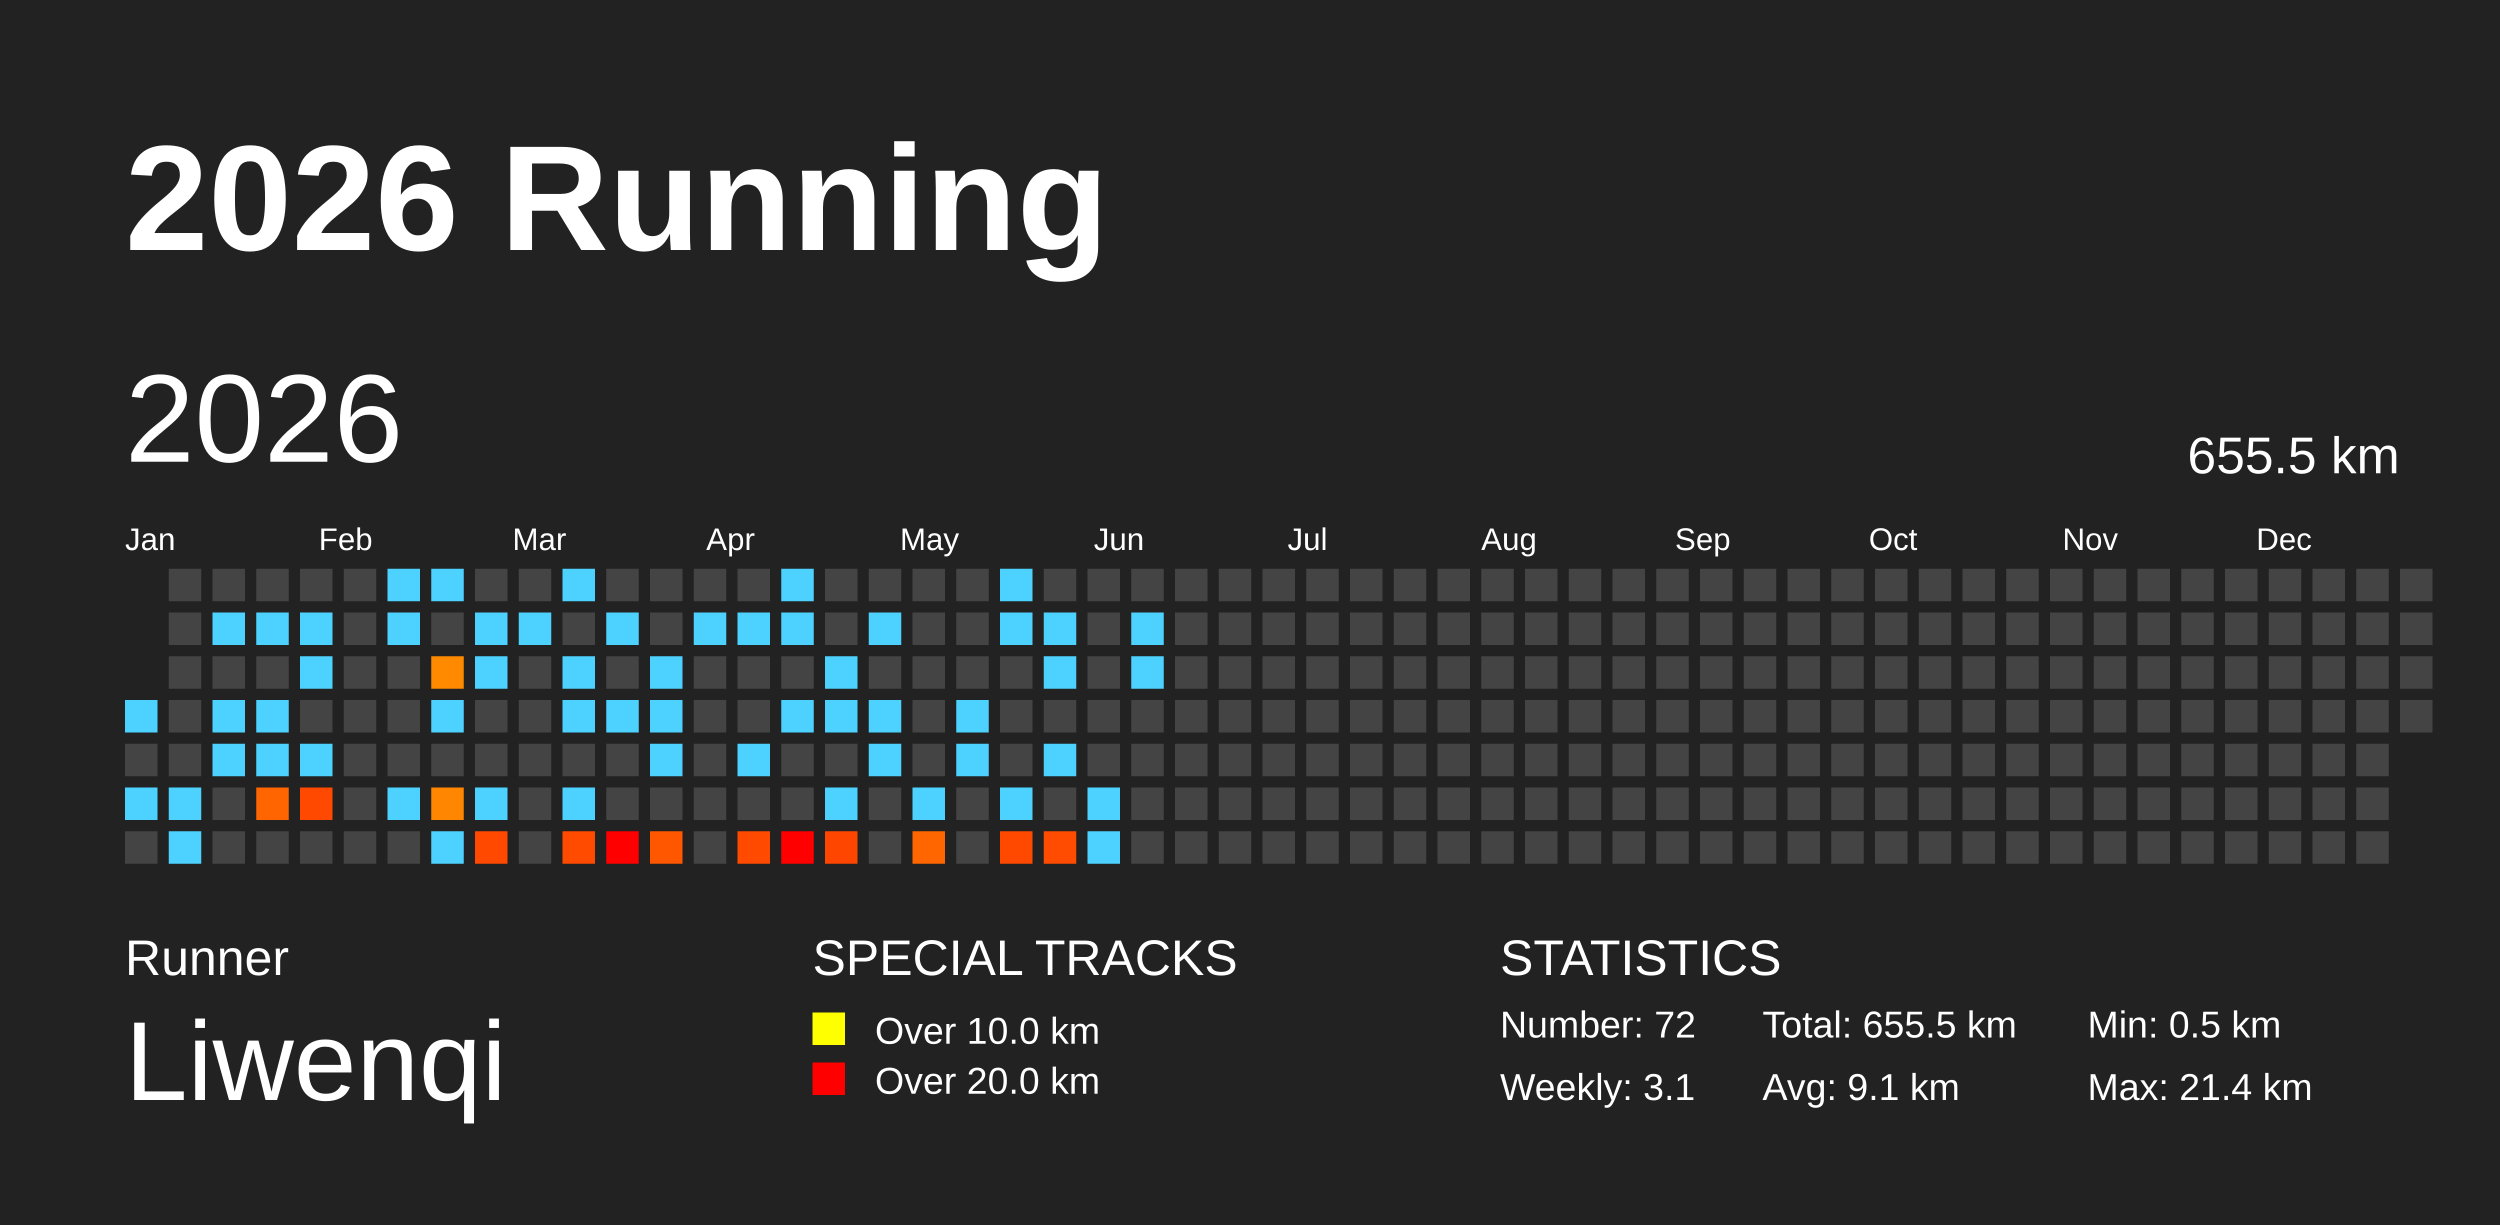
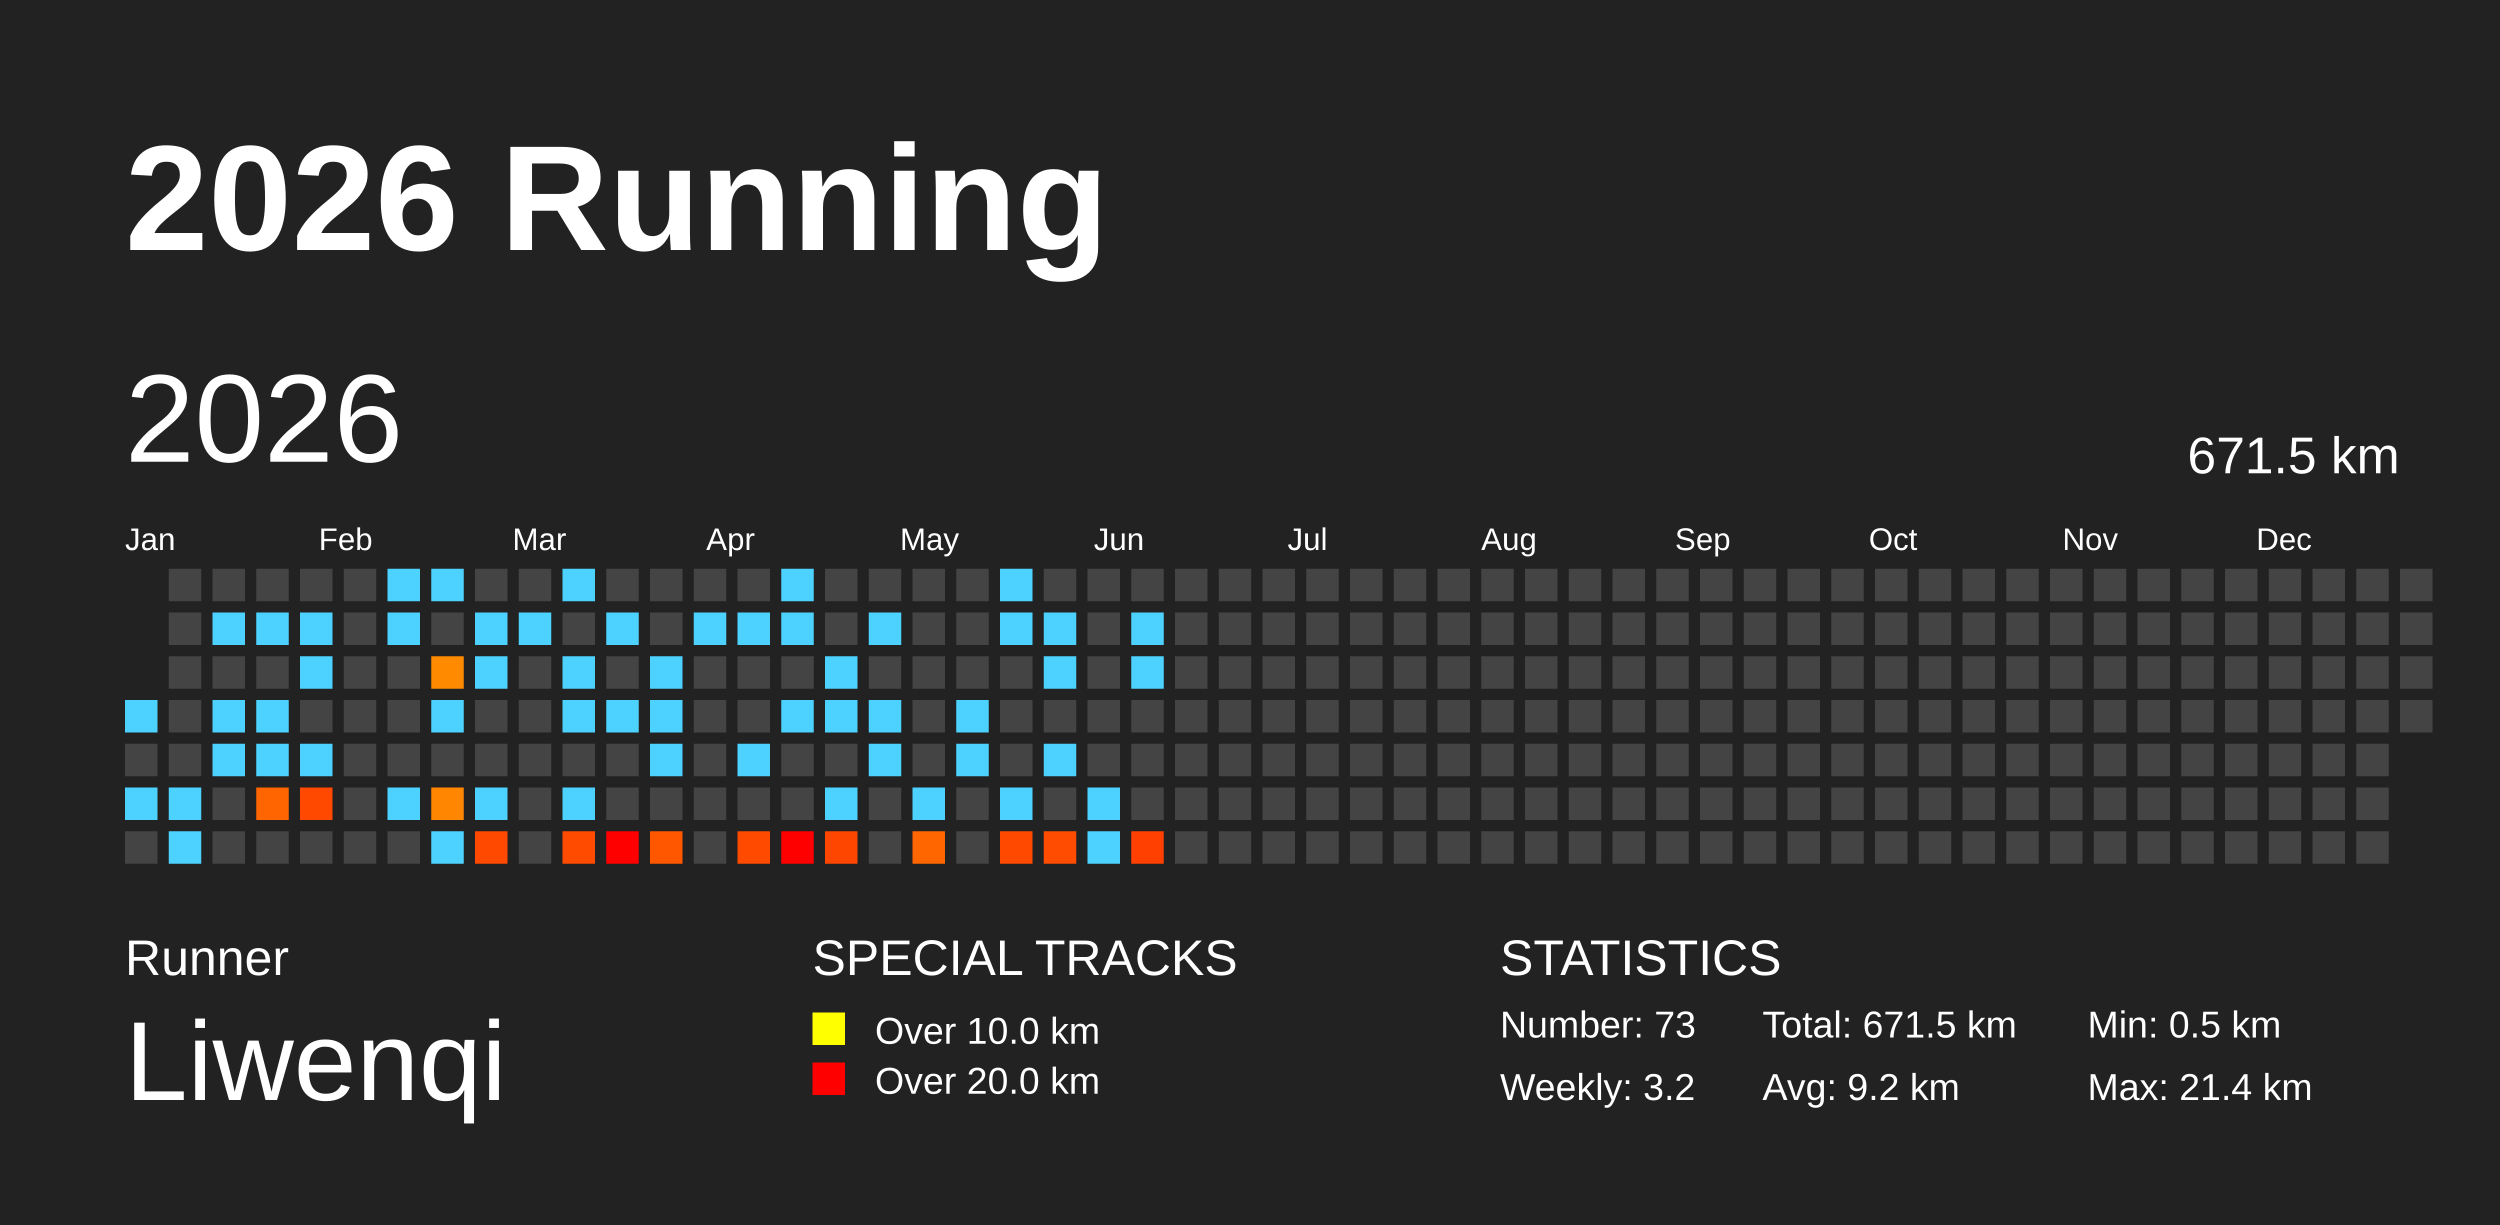
<svg xmlns="http://www.w3.org/2000/svg" baseProfile="full" height="98mm" version="1.1" viewBox="0,0,200,98" width="200mm">
  <defs />
  <rect fill="#222222" height="98" width="200" x="0" y="0" />
  <text fill="#FFFFFF" style="font-size:12px; font-family:Arial; font-weight:bold;" x="10" y="20">2026 Running</text>
  <text fill="#FFFFFF" style="font-size:4px; font-family:Arial" x="10" y="78">Runner</text>
  <text fill="#FFFFFF" style="font-size:9px; font-family:Arial" x="10" y="88">Liwenqi</text>
  <text fill="#FFFFFF" style="font-size:4px; font-family:Arial" x="65" y="78">SPECIAL TRACKS</text>
  <rect fill="yellow" height="2.6" width="2.6" x="65" y="81" />
  <text fill="#FFFFFF" style="font-size:3px; font-family:Arial" x="70" y="83.5">Over 10.0 km</text>
  <rect fill="red" height="2.6" width="2.6" x="65" y="85" />
  <text fill="#FFFFFF" style="font-size:3px; font-family:Arial" x="70" y="87.5">Over 20.0 km</text>
  <text fill="#FFFFFF" style="font-size:4px; font-family:Arial" x="120" y="78">STATISTICS</text>
-   <text fill="#FFFFFF" style="font-size:3px; font-family:Arial" x="120" y="83">Number: 72</text>
-   <text fill="#FFFFFF" style="font-size:3px; font-family:Arial" x="120" y="88">Weekly: 3.1</text>
-   <text fill="#FFFFFF" style="font-size:3px; font-family:Arial" x="141" y="83">Total: 655.5 km</text>
-   <text fill="#FFFFFF" style="font-size:3px; font-family:Arial" x="141" y="88">Avg: 9.1 km</text>
+   <text fill="#FFFFFF" style="font-size:3px; font-family:Arial" x="120" y="83">Number: 73</text>
+   <text fill="#FFFFFF" style="font-size:3px; font-family:Arial" x="120" y="88">Weekly: 3.2</text>
+   <text fill="#FFFFFF" style="font-size:3px; font-family:Arial" x="141" y="83">Total: 671.5 km</text>
+   <text fill="#FFFFFF" style="font-size:3px; font-family:Arial" x="141" y="88">Avg: 9.2 km</text>
  <text fill="#FFFFFF" style="font-size:3px; font-family:Arial" x="167" y="83">Min: 0.5 km</text>
  <text fill="#FFFFFF" style="font-size:3px; font-family:Arial" x="167" y="88">Max: 21.4 km</text>
  <text dominant-baseline="hanging" fill="#FFFFFF" style="font-size:10.0px; font-family:Arial;" x="10" y="30">2026</text>
-   <text dominant-baseline="hanging" fill="#FFFFFF" style="font-size:4.125px; font-family:Arial;" x="175" y="35">655.5 km</text>
+   <text dominant-baseline="hanging" fill="#FFFFFF" style="font-size:4.125px; font-family:Arial;" x="175" y="35">671.5 km</text>
  <text fill="#FFFFFF" style="font-size:2.5px; font-family:Arial" x="10.0" y="44">Jan</text>
  <text fill="#FFFFFF" style="font-size:2.5px; font-family:Arial" x="25.5" y="44">Feb</text>
  <text fill="#FFFFFF" style="font-size:2.5px; font-family:Arial" x="41.0" y="44">Mar</text>
  <text fill="#FFFFFF" style="font-size:2.5px; font-family:Arial" x="56.5" y="44">Apr</text>
  <text fill="#FFFFFF" style="font-size:2.5px; font-family:Arial" x="72.0" y="44">May</text>
  <text fill="#FFFFFF" style="font-size:2.5px; font-family:Arial" x="87.5" y="44">Jun</text>
  <text fill="#FFFFFF" style="font-size:2.5px; font-family:Arial" x="103.0" y="44">Jul</text>
  <text fill="#FFFFFF" style="font-size:2.5px; font-family:Arial" x="118.5" y="44">Aug</text>
  <text fill="#FFFFFF" style="font-size:2.5px; font-family:Arial" x="134.0" y="44">Sep</text>
  <text fill="#FFFFFF" style="font-size:2.5px; font-family:Arial" x="149.5" y="44">Oct</text>
  <text fill="#FFFFFF" style="font-size:2.5px; font-family:Arial" x="165.0" y="44">Nov</text>
  <text fill="#FFFFFF" style="font-size:2.5px; font-family:Arial" x="180.5" y="44">Dec</text>
  <rect fill="#4dd2ff" height="2.6" width="2.6" x="10.0" y="56.0" />
  <rect fill="#444444" height="2.6" width="2.6" x="10.0" y="59.5" />
  <rect fill="#4dd2ff" height="2.6" width="2.6" x="10.0" y="63.0" />
  <rect fill="#444444" height="2.6" width="2.6" x="10.0" y="66.5" />
  <rect fill="#444444" height="2.6" width="2.6" x="13.5" y="45.5" />
  <rect fill="#444444" height="2.6" width="2.6" x="13.5" y="49.0" />
  <rect fill="#444444" height="2.6" width="2.6" x="13.5" y="52.5" />
  <rect fill="#444444" height="2.6" width="2.6" x="13.5" y="56.0" />
  <rect fill="#444444" height="2.6" width="2.6" x="13.5" y="59.5" />
  <rect fill="#4dd2ff" height="2.6" width="2.6" x="13.5" y="63.0" />
  <rect fill="#4dd2ff" height="2.6" width="2.6" x="13.5" y="66.5" />
  <rect fill="#444444" height="2.6" width="2.6" x="17.0" y="45.5" />
  <rect fill="#4dd2ff" height="2.6" width="2.6" x="17.0" y="49.0" />
  <rect fill="#444444" height="2.6" width="2.6" x="17.0" y="52.5" />
  <rect fill="#4dd2ff" height="2.6" width="2.6" x="17.0" y="56.0" />
  <rect fill="#4dd2ff" height="2.6" width="2.6" x="17.0" y="59.5" />
  <rect fill="#444444" height="2.6" width="2.6" x="17.0" y="63.0" />
  <rect fill="#444444" height="2.6" width="2.6" x="17.0" y="66.5" />
  <rect fill="#444444" height="2.6" width="2.6" x="20.5" y="45.5" />
  <rect fill="#4dd2ff" height="2.6" width="2.6" x="20.5" y="49.0" />
  <rect fill="#444444" height="2.6" width="2.6" x="20.5" y="52.5" />
  <rect fill="#4dd2ff" height="2.6" width="2.6" x="20.5" y="56.0" />
  <rect fill="#4dd2ff" height="2.6" width="2.6" x="20.5" y="59.5" />
  <rect fill="#ff6500" height="2.6" width="2.6" x="20.5" y="63.0" />
  <rect fill="#444444" height="2.6" width="2.6" x="20.5" y="66.5" />
  <rect fill="#444444" height="2.6" width="2.6" x="24.0" y="45.5" />
  <rect fill="#4dd2ff" height="2.6" width="2.6" x="24.0" y="49.0" />
  <rect fill="#4dd2ff" height="2.6" width="2.6" x="24.0" y="52.5" />
  <rect fill="#444444" height="2.6" width="2.6" x="24.0" y="56.0" />
  <rect fill="#4dd2ff" height="2.6" width="2.6" x="24.0" y="59.5" />
  <rect fill="#ff4800" height="2.6" width="2.6" x="24.0" y="63.0" />
  <rect fill="#444444" height="2.6" width="2.6" x="24.0" y="66.5" />
  <rect fill="#444444" height="2.6" width="2.6" x="27.5" y="45.5" />
  <rect fill="#444444" height="2.6" width="2.6" x="27.5" y="49.0" />
  <rect fill="#444444" height="2.6" width="2.6" x="27.5" y="52.5" />
  <rect fill="#444444" height="2.6" width="2.6" x="27.5" y="56.0" />
  <rect fill="#444444" height="2.6" width="2.6" x="27.5" y="59.5" />
  <rect fill="#444444" height="2.6" width="2.6" x="27.5" y="63.0" />
  <rect fill="#444444" height="2.6" width="2.6" x="27.5" y="66.5" />
  <rect fill="#4dd2ff" height="2.6" width="2.6" x="31.0" y="45.5" />
  <rect fill="#4dd2ff" height="2.6" width="2.6" x="31.0" y="49.0" />
  <rect fill="#444444" height="2.6" width="2.6" x="31.0" y="52.5" />
  <rect fill="#444444" height="2.6" width="2.6" x="31.0" y="56.0" />
  <rect fill="#444444" height="2.6" width="2.6" x="31.0" y="59.5" />
  <rect fill="#4dd2ff" height="2.6" width="2.6" x="31.0" y="63.0" />
  <rect fill="#444444" height="2.6" width="2.6" x="31.0" y="66.5" />
  <rect fill="#4dd2ff" height="2.6" width="2.6" x="34.5" y="45.5" />
  <rect fill="#444444" height="2.6" width="2.6" x="34.5" y="49.0" />
  <rect fill="#ff8a00" height="2.6" width="2.6" x="34.5" y="52.5" />
  <rect fill="#4dd2ff" height="2.6" width="2.6" x="34.5" y="56.0" />
  <rect fill="#444444" height="2.6" width="2.6" x="34.5" y="59.5" />
  <rect fill="#ff8600" height="2.6" width="2.6" x="34.5" y="63.0" />
  <rect fill="#4dd2ff" height="2.6" width="2.6" x="34.5" y="66.5" />
  <rect fill="#444444" height="2.6" width="2.6" x="38.0" y="45.5" />
  <rect fill="#4dd2ff" height="2.6" width="2.6" x="38.0" y="49.0" />
  <rect fill="#4dd2ff" height="2.6" width="2.6" x="38.0" y="52.5" />
  <rect fill="#444444" height="2.6" width="2.6" x="38.0" y="56.0" />
  <rect fill="#444444" height="2.6" width="2.6" x="38.0" y="59.5" />
  <rect fill="#4dd2ff" height="2.6" width="2.6" x="38.0" y="63.0" />
  <rect fill="#ff4800" height="2.6" width="2.6" x="38.0" y="66.5" />
  <rect fill="#444444" height="2.6" width="2.6" x="41.5" y="45.5" />
  <rect fill="#4dd2ff" height="2.6" width="2.6" x="41.5" y="49.0" />
  <rect fill="#444444" height="2.6" width="2.6" x="41.5" y="52.5" />
  <rect fill="#444444" height="2.6" width="2.6" x="41.5" y="56.0" />
  <rect fill="#444444" height="2.6" width="2.6" x="41.5" y="59.5" />
  <rect fill="#444444" height="2.6" width="2.6" x="41.5" y="63.0" />
  <rect fill="#444444" height="2.6" width="2.6" x="41.5" y="66.5" />
  <rect fill="#4dd2ff" height="2.6" width="2.6" x="45.0" y="45.5" />
  <rect fill="#444444" height="2.6" width="2.6" x="45.0" y="49.0" />
  <rect fill="#4dd2ff" height="2.6" width="2.6" x="45.0" y="52.5" />
  <rect fill="#4dd2ff" height="2.6" width="2.6" x="45.0" y="56.0" />
  <rect fill="#444444" height="2.6" width="2.6" x="45.0" y="59.5" />
  <rect fill="#4dd2ff" height="2.6" width="2.6" x="45.0" y="63.0" />
  <rect fill="#ff4b00" height="2.6" width="2.6" x="45.0" y="66.5" />
  <rect fill="#444444" height="2.6" width="2.6" x="48.5" y="45.5" />
  <rect fill="#4dd2ff" height="2.6" width="2.6" x="48.5" y="49.0" />
  <rect fill="#444444" height="2.6" width="2.6" x="48.5" y="52.5" />
  <rect fill="#4dd2ff" height="2.6" width="2.6" x="48.5" y="56.0" />
  <rect fill="#444444" height="2.6" width="2.6" x="48.5" y="59.5" />
  <rect fill="#444444" height="2.6" width="2.6" x="48.5" y="63.0" />
  <rect fill="red" height="2.6" width="2.6" x="48.5" y="66.5" />
  <rect fill="#444444" height="2.6" width="2.6" x="52.0" y="45.5" />
  <rect fill="#444444" height="2.6" width="2.6" x="52.0" y="49.0" />
  <rect fill="#4dd2ff" height="2.6" width="2.6" x="52.0" y="52.5" />
  <rect fill="#4dd2ff" height="2.6" width="2.6" x="52.0" y="56.0" />
  <rect fill="#4dd2ff" height="2.6" width="2.6" x="52.0" y="59.5" />
  <rect fill="#444444" height="2.6" width="2.6" x="52.0" y="63.0" />
  <rect fill="#ff5700" height="2.6" width="2.6" x="52.0" y="66.5" />
  <rect fill="#444444" height="2.6" width="2.6" x="55.5" y="45.5" />
  <rect fill="#4dd2ff" height="2.6" width="2.6" x="55.5" y="49.0" />
  <rect fill="#444444" height="2.6" width="2.6" x="55.5" y="52.5" />
  <rect fill="#444444" height="2.6" width="2.6" x="55.5" y="56.0" />
  <rect fill="#444444" height="2.6" width="2.6" x="55.5" y="59.5" />
  <rect fill="#444444" height="2.6" width="2.6" x="55.5" y="63.0" />
  <rect fill="#444444" height="2.6" width="2.6" x="55.5" y="66.5" />
  <rect fill="#444444" height="2.6" width="2.6" x="59.0" y="45.5" />
  <rect fill="#4dd2ff" height="2.6" width="2.6" x="59.0" y="49.0" />
  <rect fill="#444444" height="2.6" width="2.6" x="59.0" y="52.5" />
  <rect fill="#444444" height="2.6" width="2.6" x="59.0" y="56.0" />
  <rect fill="#4dd2ff" height="2.6" width="2.6" x="59.0" y="59.5" />
  <rect fill="#444444" height="2.6" width="2.6" x="59.0" y="63.0" />
  <rect fill="#ff4a00" height="2.6" width="2.6" x="59.0" y="66.5" />
  <rect fill="#4dd2ff" height="2.6" width="2.6" x="62.5" y="45.5" />
  <rect fill="#4dd2ff" height="2.6" width="2.6" x="62.5" y="49.0" />
  <rect fill="#444444" height="2.6" width="2.6" x="62.5" y="52.5" />
  <rect fill="#4dd2ff" height="2.6" width="2.6" x="62.5" y="56.0" />
  <rect fill="#444444" height="2.6" width="2.6" x="62.5" y="59.5" />
  <rect fill="#444444" height="2.6" width="2.6" x="62.5" y="63.0" />
  <rect fill="red" height="2.6" width="2.6" x="62.5" y="66.5" />
  <rect fill="#444444" height="2.6" width="2.6" x="66.0" y="45.5" />
  <rect fill="#444444" height="2.6" width="2.6" x="66.0" y="49.0" />
  <rect fill="#4dd2ff" height="2.6" width="2.6" x="66.0" y="52.5" />
  <rect fill="#4dd2ff" height="2.6" width="2.6" x="66.0" y="56.0" />
  <rect fill="#444444" height="2.6" width="2.6" x="66.0" y="59.5" />
  <rect fill="#4dd2ff" height="2.6" width="2.6" x="66.0" y="63.0" />
  <rect fill="#ff4600" height="2.6" width="2.6" x="66.0" y="66.5" />
  <rect fill="#444444" height="2.6" width="2.6" x="69.5" y="45.5" />
  <rect fill="#4dd2ff" height="2.6" width="2.6" x="69.5" y="49.0" />
  <rect fill="#444444" height="2.6" width="2.6" x="69.5" y="52.5" />
  <rect fill="#4dd2ff" height="2.6" width="2.6" x="69.5" y="56.0" />
  <rect fill="#4dd2ff" height="2.6" width="2.6" x="69.5" y="59.5" />
  <rect fill="#444444" height="2.6" width="2.6" x="69.5" y="63.0" />
  <rect fill="#444444" height="2.6" width="2.6" x="69.5" y="66.5" />
  <rect fill="#444444" height="2.6" width="2.6" x="73.0" y="45.5" />
  <rect fill="#444444" height="2.6" width="2.6" x="73.0" y="49.0" />
  <rect fill="#444444" height="2.6" width="2.6" x="73.0" y="52.5" />
  <rect fill="#444444" height="2.6" width="2.6" x="73.0" y="56.0" />
  <rect fill="#444444" height="2.6" width="2.6" x="73.0" y="59.5" />
  <rect fill="#4dd2ff" height="2.6" width="2.6" x="73.0" y="63.0" />
  <rect fill="#ff6600" height="2.6" width="2.6" x="73.0" y="66.5" />
  <rect fill="#444444" height="2.6" width="2.6" x="76.5" y="45.5" />
  <rect fill="#444444" height="2.6" width="2.6" x="76.5" y="49.0" />
  <rect fill="#444444" height="2.6" width="2.6" x="76.5" y="52.5" />
  <rect fill="#4dd2ff" height="2.6" width="2.6" x="76.5" y="56.0" />
  <rect fill="#4dd2ff" height="2.6" width="2.6" x="76.5" y="59.5" />
  <rect fill="#444444" height="2.6" width="2.6" x="76.5" y="63.0" />
  <rect fill="#444444" height="2.6" width="2.6" x="76.5" y="66.5" />
  <rect fill="#4dd2ff" height="2.6" width="2.6" x="80.0" y="45.5" />
  <rect fill="#4dd2ff" height="2.6" width="2.6" x="80.0" y="49.0" />
  <rect fill="#444444" height="2.6" width="2.6" x="80.0" y="52.5" />
  <rect fill="#444444" height="2.6" width="2.6" x="80.0" y="56.0" />
  <rect fill="#444444" height="2.6" width="2.6" x="80.0" y="59.5" />
  <rect fill="#4dd2ff" height="2.6" width="2.6" x="80.0" y="63.0" />
  <rect fill="#ff4900" height="2.6" width="2.6" x="80.0" y="66.5" />
  <rect fill="#444444" height="2.6" width="2.6" x="83.5" y="45.5" />
  <rect fill="#4dd2ff" height="2.6" width="2.6" x="83.5" y="49.0" />
  <rect fill="#4dd2ff" height="2.6" width="2.6" x="83.5" y="52.5" />
  <rect fill="#444444" height="2.6" width="2.6" x="83.5" y="56.0" />
  <rect fill="#4dd2ff" height="2.6" width="2.6" x="83.5" y="59.5" />
  <rect fill="#444444" height="2.6" width="2.6" x="83.5" y="63.0" />
  <rect fill="#ff4c00" height="2.6" width="2.6" x="83.5" y="66.5" />
  <rect fill="#444444" height="2.6" width="2.6" x="87.0" y="45.5" />
  <rect fill="#444444" height="2.6" width="2.6" x="87.0" y="49.0" />
  <rect fill="#444444" height="2.6" width="2.6" x="87.0" y="52.5" />
  <rect fill="#444444" height="2.6" width="2.6" x="87.0" y="56.0" />
  <rect fill="#444444" height="2.6" width="2.6" x="87.0" y="59.5" />
  <rect fill="#4dd2ff" height="2.6" width="2.6" x="87.0" y="63.0" />
  <rect fill="#4dd2ff" height="2.6" width="2.6" x="87.0" y="66.5" />
  <rect fill="#444444" height="2.6" width="2.6" x="90.5" y="45.5" />
  <rect fill="#4dd2ff" height="2.6" width="2.6" x="90.5" y="49.0" />
  <rect fill="#4dd2ff" height="2.6" width="2.6" x="90.5" y="52.5" />
  <rect fill="#444444" height="2.6" width="2.6" x="90.5" y="56.0" />
  <rect fill="#444444" height="2.6" width="2.6" x="90.5" y="59.5" />
  <rect fill="#444444" height="2.6" width="2.6" x="90.5" y="63.0" />
-   <rect fill="#444444" height="2.6" width="2.6" x="90.5" y="66.5" />
+   <rect fill="#ff4000" height="2.6" width="2.6" x="90.5" y="66.5" />
  <rect fill="#444444" height="2.6" width="2.6" x="94.0" y="45.5" />
  <rect fill="#444444" height="2.6" width="2.6" x="94.0" y="49.0" />
  <rect fill="#444444" height="2.6" width="2.6" x="94.0" y="52.5" />
  <rect fill="#444444" height="2.6" width="2.6" x="94.0" y="56.0" />
  <rect fill="#444444" height="2.6" width="2.6" x="94.0" y="59.5" />
  <rect fill="#444444" height="2.6" width="2.6" x="94.0" y="63.0" />
  <rect fill="#444444" height="2.6" width="2.6" x="94.0" y="66.5" />
  <rect fill="#444444" height="2.6" width="2.6" x="97.5" y="45.5" />
  <rect fill="#444444" height="2.6" width="2.6" x="97.5" y="49.0" />
  <rect fill="#444444" height="2.6" width="2.6" x="97.5" y="52.5" />
  <rect fill="#444444" height="2.6" width="2.6" x="97.5" y="56.0" />
  <rect fill="#444444" height="2.6" width="2.6" x="97.5" y="59.5" />
  <rect fill="#444444" height="2.6" width="2.6" x="97.5" y="63.0" />
  <rect fill="#444444" height="2.6" width="2.6" x="97.5" y="66.5" />
  <rect fill="#444444" height="2.6" width="2.6" x="101.0" y="45.5" />
  <rect fill="#444444" height="2.6" width="2.6" x="101.0" y="49.0" />
  <rect fill="#444444" height="2.6" width="2.6" x="101.0" y="52.5" />
  <rect fill="#444444" height="2.6" width="2.6" x="101.0" y="56.0" />
  <rect fill="#444444" height="2.6" width="2.6" x="101.0" y="59.5" />
  <rect fill="#444444" height="2.6" width="2.6" x="101.0" y="63.0" />
  <rect fill="#444444" height="2.6" width="2.6" x="101.0" y="66.5" />
  <rect fill="#444444" height="2.6" width="2.6" x="104.5" y="45.5" />
  <rect fill="#444444" height="2.6" width="2.6" x="104.5" y="49.0" />
  <rect fill="#444444" height="2.6" width="2.6" x="104.5" y="52.5" />
  <rect fill="#444444" height="2.6" width="2.6" x="104.5" y="56.0" />
  <rect fill="#444444" height="2.6" width="2.6" x="104.5" y="59.5" />
  <rect fill="#444444" height="2.6" width="2.6" x="104.5" y="63.0" />
  <rect fill="#444444" height="2.6" width="2.6" x="104.5" y="66.5" />
  <rect fill="#444444" height="2.6" width="2.6" x="108.0" y="45.5" />
  <rect fill="#444444" height="2.6" width="2.6" x="108.0" y="49.0" />
  <rect fill="#444444" height="2.6" width="2.6" x="108.0" y="52.5" />
  <rect fill="#444444" height="2.6" width="2.6" x="108.0" y="56.0" />
  <rect fill="#444444" height="2.6" width="2.6" x="108.0" y="59.5" />
  <rect fill="#444444" height="2.6" width="2.6" x="108.0" y="63.0" />
  <rect fill="#444444" height="2.6" width="2.6" x="108.0" y="66.5" />
  <rect fill="#444444" height="2.6" width="2.6" x="111.5" y="45.5" />
  <rect fill="#444444" height="2.6" width="2.6" x="111.5" y="49.0" />
  <rect fill="#444444" height="2.6" width="2.6" x="111.5" y="52.5" />
  <rect fill="#444444" height="2.6" width="2.6" x="111.5" y="56.0" />
  <rect fill="#444444" height="2.6" width="2.6" x="111.5" y="59.5" />
  <rect fill="#444444" height="2.6" width="2.6" x="111.5" y="63.0" />
  <rect fill="#444444" height="2.6" width="2.6" x="111.5" y="66.5" />
  <rect fill="#444444" height="2.6" width="2.6" x="115.0" y="45.5" />
  <rect fill="#444444" height="2.6" width="2.6" x="115.0" y="49.0" />
  <rect fill="#444444" height="2.6" width="2.6" x="115.0" y="52.5" />
  <rect fill="#444444" height="2.6" width="2.6" x="115.0" y="56.0" />
  <rect fill="#444444" height="2.6" width="2.6" x="115.0" y="59.5" />
  <rect fill="#444444" height="2.6" width="2.6" x="115.0" y="63.0" />
  <rect fill="#444444" height="2.6" width="2.6" x="115.0" y="66.5" />
  <rect fill="#444444" height="2.6" width="2.6" x="118.5" y="45.5" />
  <rect fill="#444444" height="2.6" width="2.6" x="118.5" y="49.0" />
  <rect fill="#444444" height="2.6" width="2.6" x="118.5" y="52.5" />
  <rect fill="#444444" height="2.6" width="2.6" x="118.5" y="56.0" />
  <rect fill="#444444" height="2.6" width="2.6" x="118.5" y="59.5" />
  <rect fill="#444444" height="2.6" width="2.6" x="118.5" y="63.0" />
  <rect fill="#444444" height="2.6" width="2.6" x="118.5" y="66.5" />
  <rect fill="#444444" height="2.6" width="2.6" x="122.0" y="45.5" />
  <rect fill="#444444" height="2.6" width="2.6" x="122.0" y="49.0" />
  <rect fill="#444444" height="2.6" width="2.6" x="122.0" y="52.5" />
  <rect fill="#444444" height="2.6" width="2.6" x="122.0" y="56.0" />
  <rect fill="#444444" height="2.6" width="2.6" x="122.0" y="59.5" />
  <rect fill="#444444" height="2.6" width="2.6" x="122.0" y="63.0" />
  <rect fill="#444444" height="2.6" width="2.6" x="122.0" y="66.5" />
  <rect fill="#444444" height="2.6" width="2.6" x="125.5" y="45.5" />
  <rect fill="#444444" height="2.6" width="2.6" x="125.5" y="49.0" />
  <rect fill="#444444" height="2.6" width="2.6" x="125.5" y="52.5" />
  <rect fill="#444444" height="2.6" width="2.6" x="125.5" y="56.0" />
  <rect fill="#444444" height="2.6" width="2.6" x="125.5" y="59.5" />
  <rect fill="#444444" height="2.6" width="2.6" x="125.5" y="63.0" />
  <rect fill="#444444" height="2.6" width="2.6" x="125.5" y="66.5" />
  <rect fill="#444444" height="2.6" width="2.6" x="129.0" y="45.5" />
  <rect fill="#444444" height="2.6" width="2.6" x="129.0" y="49.0" />
  <rect fill="#444444" height="2.6" width="2.6" x="129.0" y="52.5" />
  <rect fill="#444444" height="2.6" width="2.6" x="129.0" y="56.0" />
  <rect fill="#444444" height="2.6" width="2.6" x="129.0" y="59.5" />
  <rect fill="#444444" height="2.6" width="2.6" x="129.0" y="63.0" />
  <rect fill="#444444" height="2.6" width="2.6" x="129.0" y="66.5" />
  <rect fill="#444444" height="2.6" width="2.6" x="132.5" y="45.5" />
  <rect fill="#444444" height="2.6" width="2.6" x="132.5" y="49.0" />
  <rect fill="#444444" height="2.6" width="2.6" x="132.5" y="52.5" />
  <rect fill="#444444" height="2.6" width="2.6" x="132.5" y="56.0" />
  <rect fill="#444444" height="2.6" width="2.6" x="132.5" y="59.5" />
  <rect fill="#444444" height="2.6" width="2.6" x="132.5" y="63.0" />
  <rect fill="#444444" height="2.6" width="2.6" x="132.5" y="66.5" />
  <rect fill="#444444" height="2.6" width="2.6" x="136.0" y="45.5" />
  <rect fill="#444444" height="2.6" width="2.6" x="136.0" y="49.0" />
  <rect fill="#444444" height="2.6" width="2.6" x="136.0" y="52.5" />
  <rect fill="#444444" height="2.6" width="2.6" x="136.0" y="56.0" />
  <rect fill="#444444" height="2.6" width="2.6" x="136.0" y="59.5" />
  <rect fill="#444444" height="2.6" width="2.6" x="136.0" y="63.0" />
  <rect fill="#444444" height="2.6" width="2.6" x="136.0" y="66.5" />
  <rect fill="#444444" height="2.6" width="2.6" x="139.5" y="45.5" />
  <rect fill="#444444" height="2.6" width="2.6" x="139.5" y="49.0" />
  <rect fill="#444444" height="2.6" width="2.6" x="139.5" y="52.5" />
  <rect fill="#444444" height="2.6" width="2.6" x="139.5" y="56.0" />
  <rect fill="#444444" height="2.6" width="2.6" x="139.5" y="59.5" />
  <rect fill="#444444" height="2.6" width="2.6" x="139.5" y="63.0" />
  <rect fill="#444444" height="2.6" width="2.6" x="139.5" y="66.5" />
  <rect fill="#444444" height="2.6" width="2.6" x="143.0" y="45.5" />
  <rect fill="#444444" height="2.6" width="2.6" x="143.0" y="49.0" />
  <rect fill="#444444" height="2.6" width="2.6" x="143.0" y="52.5" />
  <rect fill="#444444" height="2.6" width="2.6" x="143.0" y="56.0" />
  <rect fill="#444444" height="2.6" width="2.6" x="143.0" y="59.5" />
  <rect fill="#444444" height="2.6" width="2.6" x="143.0" y="63.0" />
  <rect fill="#444444" height="2.6" width="2.6" x="143.0" y="66.5" />
  <rect fill="#444444" height="2.6" width="2.6" x="146.5" y="45.5" />
  <rect fill="#444444" height="2.6" width="2.6" x="146.5" y="49.0" />
  <rect fill="#444444" height="2.6" width="2.6" x="146.5" y="52.5" />
  <rect fill="#444444" height="2.6" width="2.6" x="146.5" y="56.0" />
  <rect fill="#444444" height="2.6" width="2.6" x="146.5" y="59.5" />
  <rect fill="#444444" height="2.6" width="2.6" x="146.5" y="63.0" />
  <rect fill="#444444" height="2.6" width="2.6" x="146.5" y="66.5" />
  <rect fill="#444444" height="2.6" width="2.6" x="150.0" y="45.5" />
  <rect fill="#444444" height="2.6" width="2.6" x="150.0" y="49.0" />
  <rect fill="#444444" height="2.6" width="2.6" x="150.0" y="52.5" />
  <rect fill="#444444" height="2.6" width="2.6" x="150.0" y="56.0" />
  <rect fill="#444444" height="2.6" width="2.6" x="150.0" y="59.5" />
  <rect fill="#444444" height="2.6" width="2.6" x="150.0" y="63.0" />
  <rect fill="#444444" height="2.6" width="2.6" x="150.0" y="66.5" />
  <rect fill="#444444" height="2.6" width="2.6" x="153.5" y="45.5" />
  <rect fill="#444444" height="2.6" width="2.6" x="153.5" y="49.0" />
  <rect fill="#444444" height="2.6" width="2.6" x="153.5" y="52.5" />
  <rect fill="#444444" height="2.6" width="2.6" x="153.5" y="56.0" />
  <rect fill="#444444" height="2.6" width="2.6" x="153.5" y="59.5" />
  <rect fill="#444444" height="2.6" width="2.6" x="153.5" y="63.0" />
  <rect fill="#444444" height="2.6" width="2.6" x="153.5" y="66.5" />
  <rect fill="#444444" height="2.6" width="2.6" x="157.0" y="45.5" />
  <rect fill="#444444" height="2.6" width="2.6" x="157.0" y="49.0" />
  <rect fill="#444444" height="2.6" width="2.6" x="157.0" y="52.5" />
  <rect fill="#444444" height="2.6" width="2.6" x="157.0" y="56.0" />
  <rect fill="#444444" height="2.6" width="2.6" x="157.0" y="59.5" />
  <rect fill="#444444" height="2.6" width="2.6" x="157.0" y="63.0" />
  <rect fill="#444444" height="2.6" width="2.6" x="157.0" y="66.5" />
  <rect fill="#444444" height="2.6" width="2.6" x="160.5" y="45.5" />
  <rect fill="#444444" height="2.6" width="2.6" x="160.5" y="49.0" />
  <rect fill="#444444" height="2.6" width="2.6" x="160.5" y="52.5" />
  <rect fill="#444444" height="2.6" width="2.6" x="160.5" y="56.0" />
  <rect fill="#444444" height="2.6" width="2.6" x="160.5" y="59.5" />
  <rect fill="#444444" height="2.6" width="2.6" x="160.5" y="63.0" />
  <rect fill="#444444" height="2.6" width="2.6" x="160.5" y="66.5" />
  <rect fill="#444444" height="2.6" width="2.6" x="164.0" y="45.5" />
  <rect fill="#444444" height="2.6" width="2.6" x="164.0" y="49.0" />
  <rect fill="#444444" height="2.6" width="2.6" x="164.0" y="52.5" />
  <rect fill="#444444" height="2.6" width="2.6" x="164.0" y="56.0" />
  <rect fill="#444444" height="2.6" width="2.6" x="164.0" y="59.5" />
  <rect fill="#444444" height="2.6" width="2.6" x="164.0" y="63.0" />
  <rect fill="#444444" height="2.6" width="2.6" x="164.0" y="66.5" />
  <rect fill="#444444" height="2.6" width="2.6" x="167.5" y="45.5" />
  <rect fill="#444444" height="2.6" width="2.6" x="167.5" y="49.0" />
  <rect fill="#444444" height="2.6" width="2.6" x="167.5" y="52.5" />
  <rect fill="#444444" height="2.6" width="2.6" x="167.5" y="56.0" />
  <rect fill="#444444" height="2.6" width="2.6" x="167.5" y="59.5" />
  <rect fill="#444444" height="2.6" width="2.6" x="167.5" y="63.0" />
  <rect fill="#444444" height="2.6" width="2.6" x="167.5" y="66.5" />
  <rect fill="#444444" height="2.6" width="2.6" x="171.0" y="45.5" />
  <rect fill="#444444" height="2.6" width="2.6" x="171.0" y="49.0" />
  <rect fill="#444444" height="2.6" width="2.6" x="171.0" y="52.5" />
  <rect fill="#444444" height="2.6" width="2.6" x="171.0" y="56.0" />
  <rect fill="#444444" height="2.6" width="2.6" x="171.0" y="59.5" />
  <rect fill="#444444" height="2.6" width="2.6" x="171.0" y="63.0" />
  <rect fill="#444444" height="2.6" width="2.6" x="171.0" y="66.5" />
  <rect fill="#444444" height="2.6" width="2.6" x="174.5" y="45.5" />
  <rect fill="#444444" height="2.6" width="2.6" x="174.5" y="49.0" />
  <rect fill="#444444" height="2.6" width="2.6" x="174.5" y="52.5" />
  <rect fill="#444444" height="2.6" width="2.6" x="174.5" y="56.0" />
  <rect fill="#444444" height="2.6" width="2.6" x="174.5" y="59.5" />
  <rect fill="#444444" height="2.6" width="2.6" x="174.5" y="63.0" />
  <rect fill="#444444" height="2.6" width="2.6" x="174.5" y="66.5" />
  <rect fill="#444444" height="2.6" width="2.6" x="178.0" y="45.5" />
  <rect fill="#444444" height="2.6" width="2.6" x="178.0" y="49.0" />
  <rect fill="#444444" height="2.6" width="2.6" x="178.0" y="52.5" />
  <rect fill="#444444" height="2.6" width="2.6" x="178.0" y="56.0" />
  <rect fill="#444444" height="2.6" width="2.6" x="178.0" y="59.5" />
  <rect fill="#444444" height="2.6" width="2.6" x="178.0" y="63.0" />
  <rect fill="#444444" height="2.6" width="2.6" x="178.0" y="66.5" />
  <rect fill="#444444" height="2.6" width="2.6" x="181.5" y="45.5" />
  <rect fill="#444444" height="2.6" width="2.6" x="181.5" y="49.0" />
  <rect fill="#444444" height="2.6" width="2.6" x="181.5" y="52.5" />
  <rect fill="#444444" height="2.6" width="2.6" x="181.5" y="56.0" />
  <rect fill="#444444" height="2.6" width="2.6" x="181.5" y="59.5" />
  <rect fill="#444444" height="2.6" width="2.6" x="181.5" y="63.0" />
  <rect fill="#444444" height="2.6" width="2.6" x="181.5" y="66.5" />
  <rect fill="#444444" height="2.6" width="2.6" x="185.0" y="45.5" />
  <rect fill="#444444" height="2.6" width="2.6" x="185.0" y="49.0" />
  <rect fill="#444444" height="2.6" width="2.6" x="185.0" y="52.5" />
  <rect fill="#444444" height="2.6" width="2.6" x="185.0" y="56.0" />
  <rect fill="#444444" height="2.6" width="2.6" x="185.0" y="59.5" />
  <rect fill="#444444" height="2.6" width="2.6" x="185.0" y="63.0" />
  <rect fill="#444444" height="2.6" width="2.6" x="185.0" y="66.5" />
  <rect fill="#444444" height="2.6" width="2.6" x="188.5" y="45.5" />
  <rect fill="#444444" height="2.6" width="2.6" x="188.5" y="49.0" />
  <rect fill="#444444" height="2.6" width="2.6" x="188.5" y="52.5" />
  <rect fill="#444444" height="2.6" width="2.6" x="188.5" y="56.0" />
  <rect fill="#444444" height="2.6" width="2.6" x="188.5" y="59.5" />
  <rect fill="#444444" height="2.6" width="2.6" x="188.5" y="63.0" />
  <rect fill="#444444" height="2.6" width="2.6" x="188.5" y="66.5" />
  <rect fill="#444444" height="2.6" width="2.6" x="192.0" y="45.5" />
  <rect fill="#444444" height="2.6" width="2.6" x="192.0" y="49.0" />
  <rect fill="#444444" height="2.6" width="2.6" x="192.0" y="52.5" />
  <rect fill="#444444" height="2.6" width="2.6" x="192.0" y="56.0" />
</svg>
